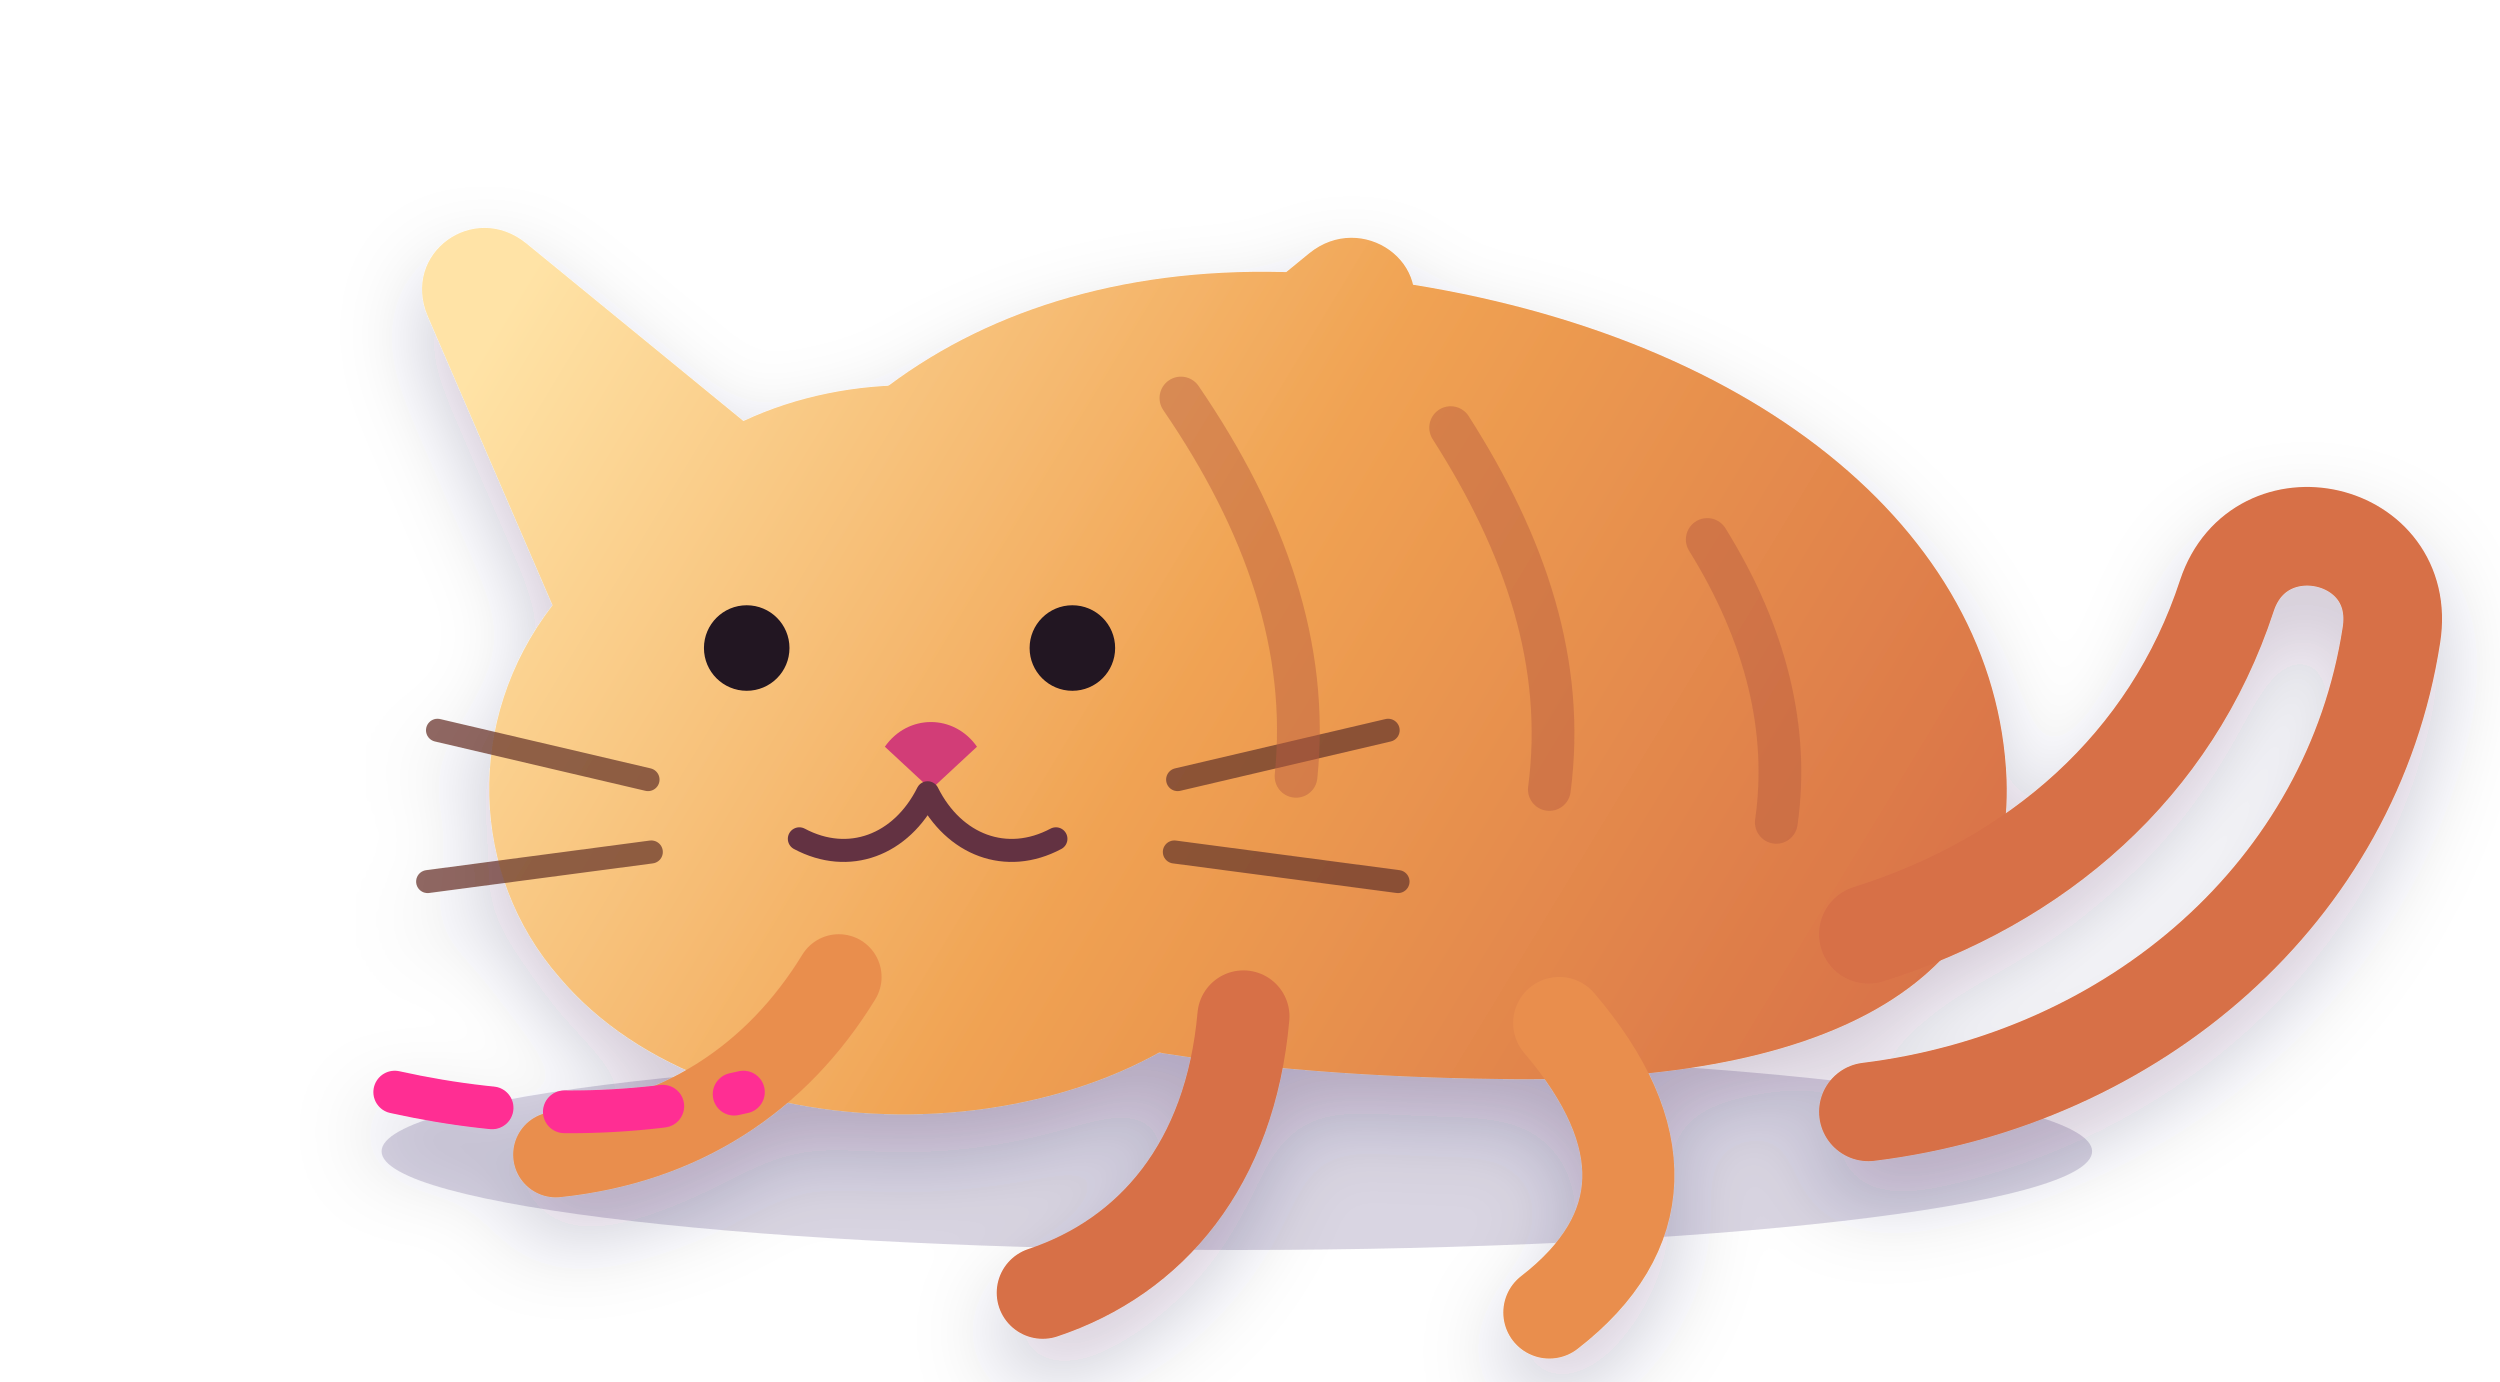
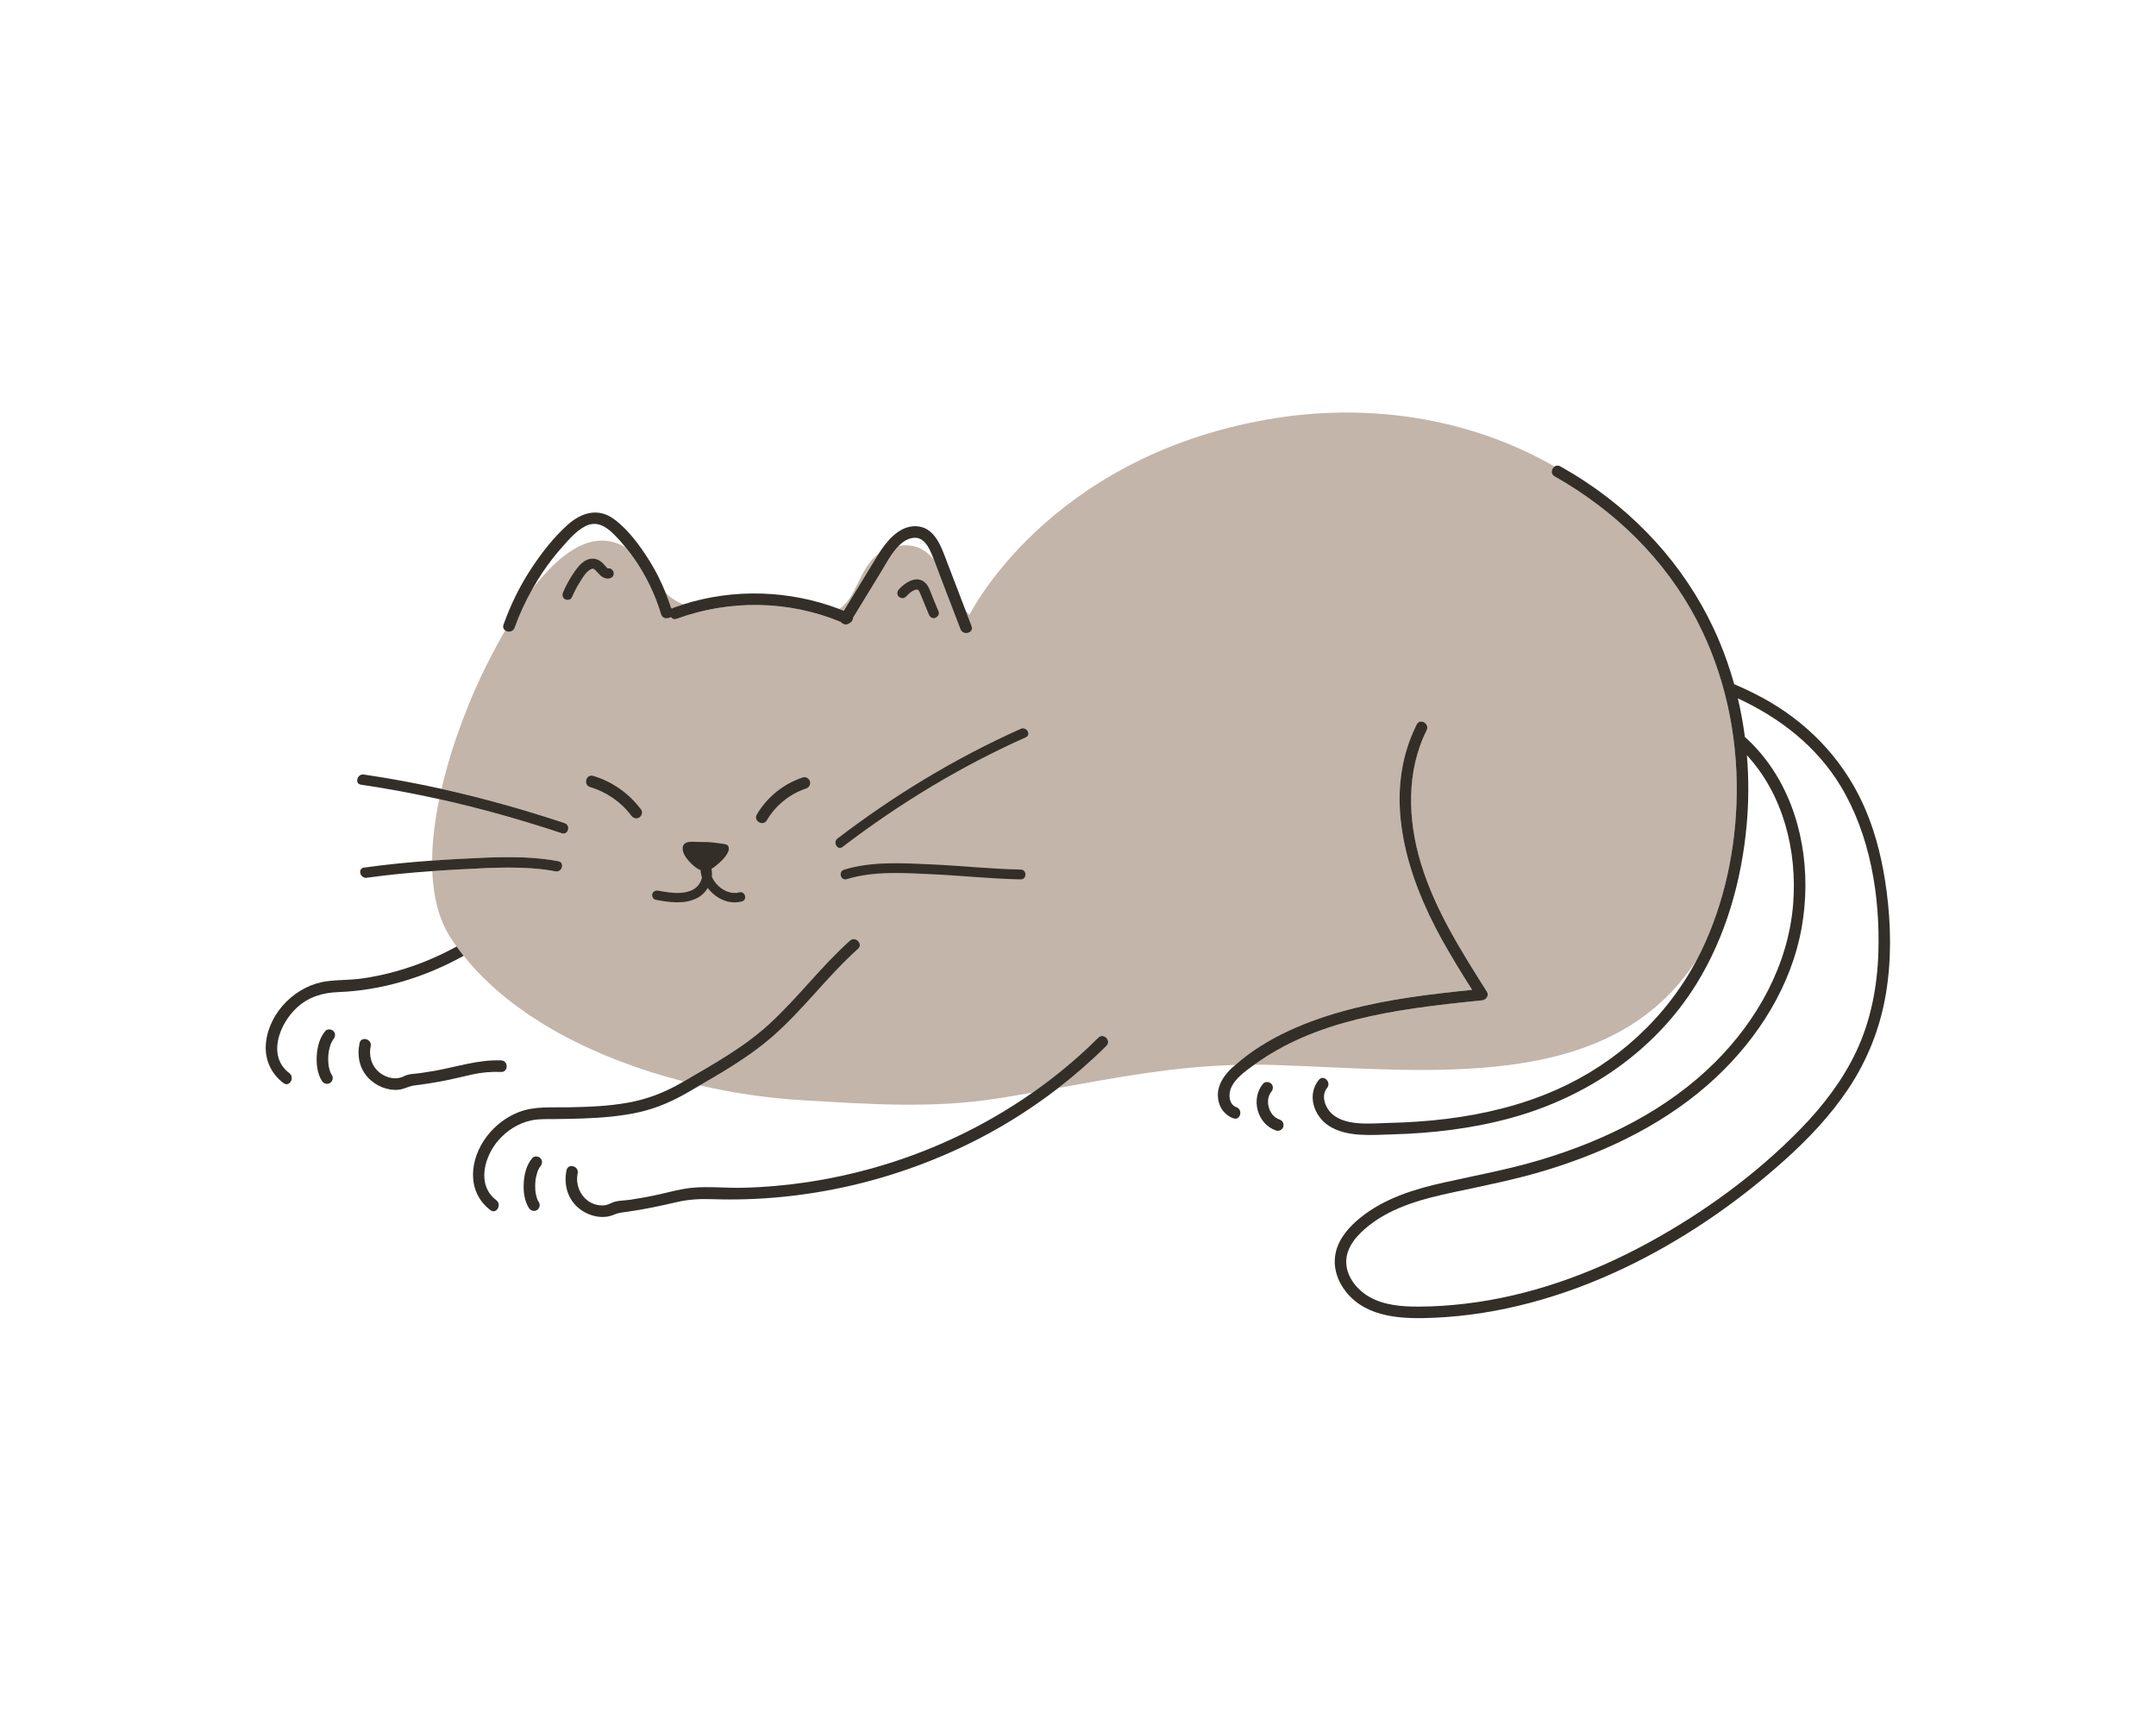
- <svg xmlns="http://www.w3.org/2000/svg" width="760" height="420" viewBox="0 0 760 420" fill="none" role="img" aria-labelledby="title desc">
-   <defs>
-     <linearGradient id="fur" x1="159" y1="86" x2="582" y2="342" gradientUnits="userSpaceOnUse">
-       <stop stop-color="#FFE3A6" />
-       <stop offset=".48" stop-color="#F0A252" />
-       <stop offset="1" stop-color="#D76F47" />
-     </linearGradient>
-     <filter id="shadow" x="-20%" y="-20%" width="140%" height="140%">
-       <feDropShadow dx="0" dy="12" stdDeviation="13" flood-color="#281041" flood-opacity=".22" />
-     </filter>
-   </defs>
-   <ellipse cx="376" cy="350" rx="260" ry="30" fill="#2D1760" opacity=".18" />
-   <g filter="url(#shadow)">
-     <path d="M215 197c23-77 98-126 204-112 113 15 188 76 191 152 2 58-48 93-155 91-155-2-266-41-240-131z" fill="url(#fur)" />
-     <path d="M168 184l-38-88c-8-19 14-35 30-22l66 54c32-15 74-15 106 3l66-54c16-13 39 3 30 22l-38 87c20 33 19 77-7 109-47 57-165 59-213 2-27-31-29-78-2-113z" fill="url(#fur)" />
-     <circle cx="227" cy="197" r="13" fill="#221320" />
-     <circle cx="326" cy="197" r="13" fill="#221320" />
-     <path d="M269 227c7-10 21-10 28 0l-14 13-14-13z" fill="#D23C77" />
-     <path d="M282 241c-8 16-24 22-39 14M282 241c8 16 24 22 39 14" stroke="#633142" stroke-width="7" stroke-linecap="round" />
-     <path d="M197 237l-64-15M198 259l-68 9M358 237l64-15M357 259l68 9" stroke="#6B392E" stroke-width="7" stroke-linecap="round" opacity=".75" />
-     <path d="M378 309c-4 45-28 73-61 84" stroke="#D76F47" stroke-width="28" stroke-linecap="round" />
-     <path d="M474 311c29 34 28 64-3 88" stroke="#E98E4E" stroke-width="28" stroke-linecap="round" />
-     <path d="M255 297c-19 31-48 50-86 54" stroke="#E98E4E" stroke-width="26" stroke-linecap="round" />
-     <path d="M568 284c51-16 92-51 109-103 10-30 55-20 50 12-12 78-78 135-159 145" stroke="#D76F47" stroke-width="30" stroke-linecap="round" />
-     <path d="M359 121c26 38 39 76 35 115M441 130c23 36 35 72 30 110M519 164c18 29 25 58 21 86" stroke="#B85C3D" stroke-width="13" stroke-linecap="round" opacity=".45" />
-     <path d="M120 332c36 8 71 8 106 0" stroke="#FF2F93" stroke-width="13" stroke-linecap="round" stroke-dasharray="30 22" />
+ <svg xmlns="http://www.w3.org/2000/svg" version="1.1" id="Capa_1" x="0px" y="0px" viewBox="0 0 2372 1898" style="enable-background:new 0 0 2372 1898;" xml:space="preserve">
+   <g>
+     <path style="fill:#C3B5AA;" d="M1866.856,682.422c-35.16-67.482-90.6-121.145-156.564-158.441   c-4.764-2.694-3.464-8.471,0.041-10.813c-94.925-54.498-207.638-70.885-316.741-51.633   c-242.472,42.785-326.994,214.814-326.994,214.814c-1.442-1.415-2.808-2.938-4.134-4.516c2.159,5.628,4.316,11.255,6.474,16.882   c2.934,7.654-9.354,10.935-12.253,3.378c-7.694-20.065-15.389-40.13-23.084-60.195c-2.06-5.371-3.978-10.874-6.077-16.287   c-9.215-11.079-20.907-18.023-38.778-15.163c-8.006,8.069-14.05,19.833-18.838,27.674c-10.436,17.085-20.868,34.169-31.302,51.254   c0.016,2.546-1.798,5.237-4.399,6.368c-2.941,2.289-7.12,1.102-9.145-1.585c-57.189-23.792-122.38-24.809-180.488-3.513   c-2.864,1.05-5.115,0.007-6.425-1.857c-0.683,0.48-1.502,0.79-2.459,0.94c-3.154,1.106-7.14,0.107-8.379-4.011   c-6.662-22.145-16.74-42.996-30.053-61.917c-2.793-3.97-5.759-7.837-8.834-11.615c-1.933-1.117-3.962-2.187-6.159-3.176   c-34.646-15.592-68.998,12.926-96.52,48.906c-7.68,13.614-14.277,27.819-19.536,42.572c-1.735,4.869-7.315,5.289-10.453,2.976   c-8.743,15.117-15.819,28.913-20.698,38.634c-17.286,34.441-37.389,84.355-49.301,135.647   c45.677,10.133,90.684,22.801,135.399,37.65c7.061,2.345,4.016,13.54-3.083,11.183c-44.521-14.785-89.334-27.401-134.807-37.513   c-4.735,22.871-7.663,45.792-7.853,67.562c10.682-0.762,21.368-1.444,32.049-1.985c35.125-1.78,72.019-3.947,106.791,2.659   c7.336,1.394,4.211,12.569-3.082,11.182c-33.665-6.396-69.711-3.968-103.709-2.245c-10.618,0.538-21.247,1.208-31.873,1.954   c1.079,27.746,7.077,53.156,20.245,73.447c2.088,3.216,4.28,6.37,6.524,9.494c2.488,3.464,5.072,6.871,7.744,10.223   c54.872,68.805,147.733,113.975,242.031,138.22c32.653-19.139,65.975-37.383,94.059-63.105   c31.4-28.761,57.007-63.233,88.781-91.732c6.074-5.448,15.083,3.514,8.984,8.984c-33.797,30.313-60.679,67.563-94.961,97.234   c-24.141,20.895-51.601,36.946-79.072,52.945c38.446,8.812,76.746,14.207,112.422,16.297c72.387,4.243,143.601,9.475,215.734-2.013   c12.903-2.055,25.543-4.208,38.002-6.396c25.679-18.008,49.884-38.141,72.186-60.35c5.802-5.779,14.785,3.207,8.984,8.984   c-16.619,16.549-34.327,31.97-52.873,46.307c65.495-11.844,127.047-23.378,194.783-25.348   c34.567-30.688,80.505-49.185,124.551-60.79c44.429-11.705,90.212-17.122,135.848-21.803   c-11.404-18.101-22.695-36.284-33.076-54.996c-39.525-71.244-66.643-159.357-27.883-236.923c3.659-7.323,14.615-0.881,10.969,6.412   c-22.743,45.515-20.711,99.14-6.166,146.828c15.497,50.81,44.301,96.156,72.45,140.719c2.796,4.426-0.975,9.104-5.485,9.558   c-24.755,2.496-49.512,5.081-74.13,8.717c-42.118,6.219-84.471,15.223-123.676,32.254c-18.473,8.024-36.154,17.92-52.486,29.719   c6.908,0.008,13.88,0.11,20.943,0.338c170.183,5.494,371.577,33.128,466.682-117.466c1.328-2.561,2.686-5.104,3.942-7.708   c25.837-53.544,38.302-113.675,39.071-172.959C1911.572,807.353,1897.4,741.045,1866.856,682.422z" />
+     <path style="fill:#332F28;" d="M436.075,1068.325c-12.648,3.541-25.554,6.304-38.573,8.074c-12.501,1.7-25.145,1.319-37.612,2.901   c-33.509,4.251-63.228,33.102-67.193,66.926c-2.105,17.968,4.817,34.229,19.181,45.135c6.51,4.944,12.847-6.084,6.411-10.971   c-24.971-18.961-10.553-54.715,8.405-72.075c13.046-11.947,28.324-16.383,45.635-17.047c23.906-0.916,47.736-4.997,70.686-11.715   c23.336-6.831,45.827-16.415,67.087-28.198c-2.673-3.352-5.257-6.759-7.744-10.223   C481.345,1052.636,459.188,1061.854,436.075,1068.325z" />
+     <path style="fill:#C3B5AA;" d="M739.382,669.419c0.524-0.403,1.108-0.765,1.815-1.025c3.522-1.29,7.073-2.472,10.639-3.602   c-8.219-3.236-14.413-7.655-19.525-12.749c2.179,5.4,4.176,10.869,5.948,16.418L739.382,669.419z" />
+     <path style="fill:#C3B5AA;" d="M965.078,611.656c0.541-0.88,1.102-1.775,1.679-2.678c-21.794,15.807-23.887,48.648-43.559,60.853   c1.713,0.648,3.397,1.369,5.097,2.053C940.546,651.803,952.759,631.696,965.078,611.656z" />
+     <path style="fill:#332F28;" d="M566.208,690.487c5.259-14.753,11.856-28.958,19.536-42.572c3.549-6.29,7.256-12.492,11.3-18.493   c6.68-9.914,14.017-19.353,21.978-28.272c7.327-8.208,15.188-17.445,25.159-22.451c12.193-6.121,22.324,0.216,31.053,8.855   c4.659,4.611,9.037,9.531,13.189,14.63c3.075,3.779,6.041,7.646,8.834,11.615c13.313,18.921,23.391,39.772,30.053,61.917   c1.239,4.118,5.225,5.117,8.379,4.011c0.958-0.15,1.776-0.46,2.459-0.94c1.31,1.864,3.562,2.907,6.425,1.857   c58.108-21.296,123.3-20.279,180.488,3.513c2.026,2.687,6.204,3.873,9.145,1.585c2.601-1.131,4.415-3.822,4.399-6.368   c10.434-17.085,20.866-34.169,31.302-51.254c4.788-7.841,10.832-19.606,18.838-27.674c4.782-4.82,10.267-8.322,16.603-8.878   c8.906-0.782,14.247,6.505,17.744,13.667c1.642,3.365,3.068,6.854,4.431,10.373c2.099,5.413,4.016,10.916,6.077,16.287   c7.694,20.065,15.39,40.13,23.084,60.195c2.898,7.557,15.187,4.276,12.253-3.378c-2.159-5.627-4.316-11.254-6.474-16.882   c-6.769-17.647-13.538-35.296-20.304-52.944c-6.342-16.538-13.392-39.848-35.051-40.088c-17.924-0.199-31.355,16.107-40.351,30.179   c-0.577,0.904-1.138,1.799-1.679,2.678c-12.319,20.039-24.532,40.147-36.784,60.228c-1.7-0.684-3.384-1.406-5.097-2.053   c-54.72-20.7-115.516-22.733-171.361-5.04c-3.565,1.13-7.117,2.312-10.639,3.602c-0.707,0.26-1.291,0.622-1.815,1.025l-1.123-0.959   c-1.772-5.549-3.769-11.018-5.948-16.418c-4.896-12.134-10.705-23.895-17.661-34.991c-10.457-16.683-23.417-34.595-39.489-46.284   c-17.318-12.595-35.747-6.786-50.602,6.48c-15.042,13.434-27.967,30.012-39.133,46.737c-13.11,19.635-23.544,40.9-31.467,63.127   c-1.002,2.811,0,5.028,1.798,6.354C558.893,695.776,564.474,695.356,566.208,690.487z" />
+     <path style="fill:#332F28;" d="M1123.085,801.706c-71.775,32.015-139.216,72.95-201.653,120.617   c-5.447,4.159-0.078,13.536,5.447,9.319c62.437-47.667,129.879-88.603,201.653-120.617   C1134.864,808.201,1129.38,798.898,1123.085,801.706z" />
+     <path style="fill:#332F28;" d="M1122.968,956.494c-32.659-0.591-65.235-4.198-97.861-5.666   c-31.415-1.413-65.978-3.622-96.444,5.825c-6.613,2.05-3.791,12.472,2.868,10.407c30.138-9.345,64.489-6.802,95.554-5.349   c31.963,1.495,63.884,4.996,95.883,5.575C1129.914,967.412,1129.916,956.619,1122.968,956.494z" />
+     <path style="fill:#332F28;" d="M621.155,905.395c-44.714-14.849-89.722-27.517-135.399-37.65   c-28.215-6.26-56.682-11.562-85.503-15.786c-7.299-1.07-10.45,10.102-3.082,11.182c29.022,4.253,57.686,9.606,86.094,15.923   c45.473,10.112,90.286,22.728,134.807,37.513C625.171,918.936,628.216,907.74,621.155,905.395z" />
+     <path style="fill:#332F28;" d="M611.171,958.483c7.293,1.386,10.418-9.789,3.082-11.182c-34.772-6.607-71.666-4.439-106.791-2.659   c-10.682,0.541-21.368,1.223-32.049,1.985c-25.065,1.789-50.102,4.218-74.962,7.704c-7.359,1.032-4.227,12.208,3.083,11.183   c23.883-3.349,47.961-5.625,72.055-7.32c10.626-0.747,21.255-1.417,31.873-1.954C541.459,954.515,577.506,952.087,611.171,958.483z   " />
+     <path style="fill:#332F28;" d="M652.618,853.466c-7.854-2.336-11.208,9.922-3.378,12.251c17.771,5.285,34.106,16.426,45.192,31.32   c2.045,2.748,5.498,4.147,8.693,2.279c2.709-1.585,4.339-5.923,2.278-8.692C692.211,872.9,673.847,859.78,652.618,853.466z" />
+     <path style="fill:#332F28;" d="M883.295,855.131c-21.154,7.018-39.333,21.557-50.631,40.8c-4.148,7.066,6.829,13.467,10.971,6.412   c9.604-16.355,25.198-29.042,43.038-34.961c3.255-1.08,5.379-4.384,4.437-7.815C890.233,856.384,886.565,854.046,883.295,855.131z" />
+     <path style="fill:#332F28;" d="M943.957,1043.723c6.099-5.47-2.91-14.432-8.984-8.984c-31.773,28.499-57.38,62.971-88.781,91.732   c-28.084,25.722-61.406,43.966-94.059,63.105c-0.547,0.322-1.098,0.64-1.646,0.962c-18.904,11.107-38.229,18.533-59.862,22.409   c-21.602,3.87-43.652,4.657-65.55,5.073c-17.981,0.341-37-1.444-54.108,5.178c-14.125,5.468-26.293,14.86-35.464,26.882   c-18.843,24.698-22.81,60.636,4.084,81.057c6.511,4.944,12.848-6.084,6.413-10.971c-22.008-16.71-13.177-48.112,2.407-65.935   c9.465-10.826,21.907-18.767,36.032-21.817c8.705-1.88,17.868-1.353,26.721-1.474c10.089-0.139,20.179-0.28,30.262-0.648   c20.624-0.753,41.371-2.404,61.556-6.889c20.234-4.496,38.145-12.647,55.937-23.076c3.665-2.147,7.338-4.285,11.009-6.423   c27.471-15.999,54.932-32.05,79.072-52.945C883.279,1111.286,910.16,1074.035,943.957,1043.723z" />
+     <path style="fill:#332F28;" d="M585.55,1273.911c-6.403,7.603-8.782,17.662-9.347,27.399c-0.535,9.195,0.644,19.636,5.729,27.548   c1.854,2.883,5.642,4.062,8.693,2.279c2.869-1.679,4.141-5.793,2.278-8.692c-0.443-0.691-0.858-1.396-1.228-2.13l-0.315-0.658   l-0.286-0.708c-0.65-1.769-1.137-3.598-1.51-5.445c-0.117-0.583-0.21-1.17-0.317-1.755l-0.041-0.236   c-0.121-0.978-0.212-1.962-0.278-2.946c-0.144-2.204-0.158-4.417-0.053-6.623c0.049-1.056,0.128-2.11,0.234-3.162l0.146-1.276   l0.128-0.771c0.356-2.001,0.78-3.982,1.36-5.931c0.277-0.93,0.592-1.845,0.927-2.755l0.219-0.552l0.463-0.988   c0.389-0.787,0.813-1.557,1.278-2.301l0.697-1.056l0.05-0.086l0.157-0.169c2.209-2.622,2.573-6.412,0-8.984   C592.266,1271.643,587.77,1271.275,585.55,1273.911z" />
+     <path style="fill:#332F28;" d="M1208.268,1141.442c-22.302,22.209-46.507,42.342-72.186,60.35   c-53.519,37.53-113.522,65.704-176.62,83.326c-46.326,12.936-94.174,20.219-142.263,21.391   c-18.643,0.455-37.629-1.805-56.193,0.057c-12.155,1.22-23.901,4.562-35.788,7.219c-10.487,2.345-21.058,4.276-31.684,5.872   c-6.461,0.97-14.667,0.684-20.571,3.46c-3.227,1.517-5.744,2.681-9.419,2.802c-19.048,0.627-31.694-17.638-28.003-35.328   c1.666-7.978-10.58-11.39-12.252-3.378c-3.798,18.2,2.748,36.353,19.289,45.806c6.653,3.801,14.529,6.006,22.219,5.552   c3.784-0.223,7.447-1.019,10.911-2.557c4.63-2.055,9.161-2.406,14.225-3.104c18.47-2.546,36.535-6.424,54.676-10.634   c13.082-3.037,25.503-3.684,38.914-3.226c102.099,3.491,204.863-20.36,295.399-67.553c30.049-15.663,58.655-34.047,85.457-54.764   c18.546-14.337,36.254-29.758,52.873-46.307C1223.053,1144.648,1214.07,1135.663,1208.268,1141.442z" />
+     <path style="fill:#332F28;" d="M357.84,1134.135c-6.403,7.603-8.782,17.662-9.349,27.398c-0.534,9.195,0.645,19.637,5.731,27.548   c1.853,2.883,5.642,4.063,8.691,2.279c2.87-1.679,4.142-5.793,2.28-8.692c-0.444-0.691-0.858-1.396-1.229-2.13l-0.317-0.664   l-0.285-0.702c-0.648-1.77-1.137-3.598-1.509-5.445c-0.117-0.584-0.21-1.17-0.317-1.755l-0.041-0.234   c-0.123-0.979-0.212-1.964-0.278-2.949c-0.145-2.204-0.159-4.416-0.055-6.623c0.051-1.056,0.128-2.11,0.234-3.161l0.146-1.274   l0.128-0.773c0.357-2.002,0.781-3.982,1.362-5.932c0.276-0.93,0.592-1.845,0.924-2.756l0.215-0.542l0.469-0.999   c0.389-0.786,0.813-1.556,1.277-2.301l0.698-1.056l0.051-0.087l0.156-0.168c2.209-2.622,2.573-6.412,0-8.984   C364.556,1131.867,360.06,1131.499,357.84,1134.135z" />
+     <path style="fill:#332F28;" d="M551.325,1179.103c8.176,0.314,8.163-12.391,0-12.705c-25.453-0.977-49.294,7.325-74.109,11.642   c-4.922,0.856-9.857,1.631-14.801,2.343c-5.77,0.829-12.449,0.647-17.656,3.284c-5.437,2.754-10.957,3.102-16.867,1.406   c-15.278-4.384-23.252-18.973-20.061-34.258c1.664-7.978-10.58-11.389-12.252-3.377c-2.946,14.114-0.133,28.427,10.248,38.885   c8.316,8.377,20.639,13.499,32.502,12.366c6.185-0.591,11.209-3.881,17.228-4.661c9.621-1.248,19.22-2.657,28.765-4.4   c11.649-2.128,23.103-4.998,34.647-7.602C529.729,1179.598,540.29,1178.68,551.325,1179.103z" />
+     <path style="fill:#332F28;" d="M1556.239,1109.106c24.618-3.636,49.376-6.221,74.13-8.717c4.51-0.455,8.281-5.132,5.485-9.558   c-28.149-44.563-56.953-89.909-72.45-140.719c-14.545-47.688-16.577-101.313,6.166-146.828c3.646-7.293-7.31-13.735-10.969-6.412   c-38.76,77.566-11.642,165.68,27.883,236.923c10.381,18.712,21.672,36.895,33.076,54.996   c-45.636,4.681-91.42,10.098-135.848,21.803c-44.046,11.604-89.983,30.102-124.551,60.79c-1.193,1.06-2.483,2.014-3.649,3.103   c-8.429,7.878-15.851,18.391-15.644,30.41c0.196,11.335,6.289,21.278,17.024,25.224c7.686,2.826,11.001-9.449,3.377-12.251   c-8.977-3.301-8.912-15.457-5.284-22.592c4.809-9.457,14.371-16.38,22.699-22.543c0.78-0.577,1.605-1.091,2.392-1.659   c16.332-11.799,34.014-21.694,52.486-29.719C1471.768,1124.329,1514.121,1115.325,1556.239,1109.106z" />
+     <path style="fill:#332F28;" d="M1407.497,1231.335l-0.746-0.262l-0.843-0.347c-0.846-0.421-1.665-0.898-2.449-1.425l-0.56-0.399   l-0.746-0.635c-0.7-0.632-1.363-1.306-1.986-2.014l-0.569-0.693l-0.465-0.648c-0.534-0.79-1.027-1.609-1.478-2.45l-0.645-1.283   c-0.14-0.296-0.607-1.722-0.123-0.243c-0.3-0.914-0.66-1.803-0.926-2.73c-0.264-0.924-0.483-1.861-0.656-2.807l-0.119-0.91   l-0.066-0.729c-0.063-0.952-0.078-1.907-0.041-2.86l0.091-1.422l0.004-0.143l0.01-0.047c0.184-0.928,0.36-1.849,0.621-2.759   l0.354-1.122l0.331-0.857l0.316-0.657l0.691-1.239l0.776-1.197l0.135-0.22l0.195-0.204c2.209-2.623,2.573-6.412,0-8.984   c-2.268-2.267-6.764-2.637-8.984,0c-14.011,16.648-6.384,44.747,14.5,51.535c3.162,1.027,7.076-1.197,7.814-4.437   C1412.727,1235.664,1410.882,1232.436,1407.497,1231.335z" />
+     <path style="fill:#332F28;" d="M2075.591,980.179c-3.975-30.362-10.863-60.278-22.745-88.573   c-21.151-50.366-57.772-91.178-104.719-118.927c-12.497-7.386-25.526-13.799-38.862-19.515l-1.276-0.404   c-4.506-16.185-9.993-32.097-16.516-47.603c-30.296-72.016-82.219-132.357-147.255-175.359   c-8.966-5.928-18.159-11.497-27.515-16.787c-2.363-1.336-4.634-1.005-6.372,0.157c-3.505,2.343-4.804,8.12-0.041,10.813   c65.964,37.297,121.404,90.96,156.564,158.441c30.544,58.623,44.716,124.931,43.86,190.86   c-0.769,59.284-13.234,119.415-39.071,172.959c-1.257,2.604-2.614,5.147-3.942,7.708   c-33.384,64.449-88.686,115.167-155.068,144.623c-38.17,16.938-79.444,26.958-120.802,32.088   c-21.084,2.615-42.308,4.027-63.545,4.507c-19.911,0.45-50.512,4.449-65.167-12.342c-5.932-6.795-9.451-18.36-3.134-26.046   c5.152-6.269-3.786-15.307-8.984-8.984c-13.395,16.298-5.684,39.756,10.984,50.57c19.71,12.787,47.005,10.03,69.39,9.431   c44.44-1.191,89.079-6.464,131.99-18.347c83.086-23.011,157.465-73.346,203.165-147.364   c32.172-52.109,49.454-113.12,55.049-173.804c2.374-25.74,2.509-51.73,0.346-77.52c40.019,43.326,55.414,105.122,50.898,163.274   c-5.191,66.844-39.235,127.996-86.225,174.703c-52.781,52.463-121.082,85.833-191.737,107.052   c-34.975,10.504-70.678,17.02-106.262,24.939c-32.535,7.24-65.324,17.287-91.687,38.483c-12.434,9.998-24.206,23.14-27.506,39.227   c-3.167,15.447,2.014,30.857,11.751,42.93c23.138,28.688,63.049,29.637,96.818,28.134c71.905-3.197,142.115-23.154,207.017-53.77   c64.769-30.554,124.87-71.691,178.192-119.413c26.332-23.566,50.848-49.479,70.496-78.953   c20.845-31.27,34.744-66.42,41.027-103.472C2081.089,1056.293,2080.532,1017.916,2075.591,980.179z M2066.566,1047.607   c-1.138,37.517-8.357,75.236-24.489,109.309c-14.995,31.671-36.555,59.633-60.905,84.656   c-48.922,50.275-107.538,92.794-169.1,126.211c-61.724,33.505-129.318,57.804-199.281,66.154   c-17.024,2.031-34.185,3.219-51.333,3.299c-18.641,0.087-38.477-1.301-55.016-10.759c-13.459-7.696-25.069-21.941-25.335-38.031   c-0.285-17.267,13.13-31.216,25.885-41.092c26.349-20.406,59.569-28.978,91.585-35.805c35.06-7.477,70.061-14.36,104.373-24.936   c67.552-20.822,132.771-52.688,184.764-101.3c46.917-43.867,83.2-101.371,94.501-165.219   c10.532-59.496,1.128-125.12-33.178-175.753c-8.217-12.127-17.792-23.252-28.642-33.091l-0.659-0.489   c-1.874-14.311-4.442-28.526-7.771-42.563c45.971,21.286,86.55,52.52,113.082,96.458   C2057.6,918.565,2068.452,985.432,2066.566,1047.607z" />
+     <path style="fill:#332F28;" d="M813.38,981.569c-0.705,0.18-1.412,0.327-2.126,0.47l-0.338,0.055l-0.943,0.085   c-1.229,0.085-2.467,0.08-3.697-0.012l-0.914-0.086l-0.317-0.051c-0.688-0.136-1.374-0.264-2.056-0.435   c-1.195-0.299-2.368-0.675-3.516-1.119l-0.282-0.112l-0.914-0.426l-1.422-0.733c-1.257-0.687-2.459-1.459-3.627-2.287   c-0.861-0.609,0.088,0.109-0.668-0.501c-0.561-0.453-1.107-0.927-1.639-1.414c-1.001-0.915-1.952-1.885-2.849-2.902   c-2.01-2.277-3.693-4.978-4.972-7.899c0.199-1.709,0.29-3.423,0.157-5.126c-0.09-1.154-0.334-2.244-0.59-3.327l0,0   c2.713-1.542,5.445-3.768,8.409-6.395c3.381-2.995,11.917-11.042,10.623-17.193c-0.634-3.024-2.997-3.474-5.558-3.88   c-3.369-0.534-6.749-0.989-10.14-1.363c-1.273-0.141-2.549-0.27-3.826-0.388c-4.478-0.413-10.753-0.384-15.252-0.437   c-3.823-0.046-7.86-0.738-11.528,0.662c-4.581,1.748-5.138,6.166-3.548,10.92c2.133,6.368,9.981,14.286,15.224,17.592   c1.261,0.796,2.463,1.367,3.632,1.801c0,0.001,0,0.002,0,0.002c0.109,1.217,0.283,2.425,0.494,3.627   c0.274,1.553,0.625,3.093,1.147,4.597c-0.383,1.461-0.891,3.036-1.357,3.993c-1.313,2.699-2.599,4.532-4.577,6.433   c-1.854,1.782-4.502,3.336-7.389,4.356c-3.59,1.268-7.308,1.922-11.104,2.091c-8.042,0.358-15.993-0.985-23.868-2.442   c-2.747-0.508-5.583,0.758-6.368,3.616c-0.693,2.518,0.851,5.857,3.616,6.369c15.098,2.793,31.448,5.345,45.747-1.894   c4.747-2.404,8.737-6.36,11.607-11.022c5.142,6.689,12.232,11.945,20.066,14.362c5.646,1.743,11.699,1.857,17.418,0.4   C822.586,989.909,819.852,979.92,813.38,981.569z" />
+     <path style="fill:#332F28;" d="M996.729,656.307c1.383-1.541,2.871-2.945,4.444-4.288c0.173-0.148,0.213-0.187,0.245-0.223   c0.055-0.033,0.105-0.062,0.299-0.195l1.079-0.742c0.784-0.515,1.592-0.995,2.431-1.417c0.235-0.119,0.813-0.344,0.809-0.353   l1.001-0.333l1.338-0.302c-1.292,0.284-0.071,0.047,0.271,0.049c0.447,0.002,1.494,0.35,0.219-0.029l0.812,0.228l0.455,0.266   l-0.199-0.188l0.555,0.52c0.173,0.157,0.158,0.097,0.136,0.051c0.023,0.044,0.08,0.139,0.2,0.329l0.827,1.452   c0.001,0.003,0.741,1.583,0.359,0.716c0.259,0.587,0.491,1.189,0.735,1.783c1.001,2.427,2.002,4.853,3.003,7.28   c2.044,4.959,4.088,9.919,6.133,14.878c1.107,2.687,3.752,4.902,6.861,3.896c2.589-0.837,5.088-3.973,3.896-6.861   c-2.349-5.698-4.698-11.396-7.047-17.093c-2.342-5.682-4.088-12.514-9.451-16.139c-9.421-6.367-20.99,1.793-27.299,8.828   c-1.947,2.171-2.302,5.775,0,7.888C990.968,658.26,994.649,658.627,996.729,656.307z" />
+     <path style="fill:#332F28;" d="M649.037,626.69c1.001-0.622,1.639-0.997,2.734-1.167c-0.599,0.093,0.923-0.006,1.103,0.022   c-0.687-0.107,0.939,0.463,0.239,0.135l1.088,0.685c0.093,0.112,0.708,0.651,0.73,0.672c0.792,0.768,1.517,1.6,2.243,2.429   c3.231,3.681,7.15,7.45,12.477,6.906c2.997-0.306,5.578-2.344,5.578-5.578c0-2.778-2.562-5.886-5.578-5.578l-0.829,0.05   l-0.416-0.227c-0.151-0.078-0.17-0.073-0.222-0.088c-0.035-0.053-0.054-0.093-0.201-0.244l-1.108-1.098   c-1.63-1.717-3.05-3.64-4.849-5.192c-5.464-4.714-12.467-5.181-18.619-1.36c-5.967,3.706-10.05,9.763-13.811,15.542   c-3.892,5.978-7.234,12.286-10.053,18.837c-1.189,2.765-0.821,5.981,2.002,7.632c2.35,1.375,6.434,0.781,7.631-2.001   c2.601-6.046,5.645-11.889,9.163-17.453C641.205,635.083,644.367,629.591,649.037,626.69z" />
  </g>
</svg>
